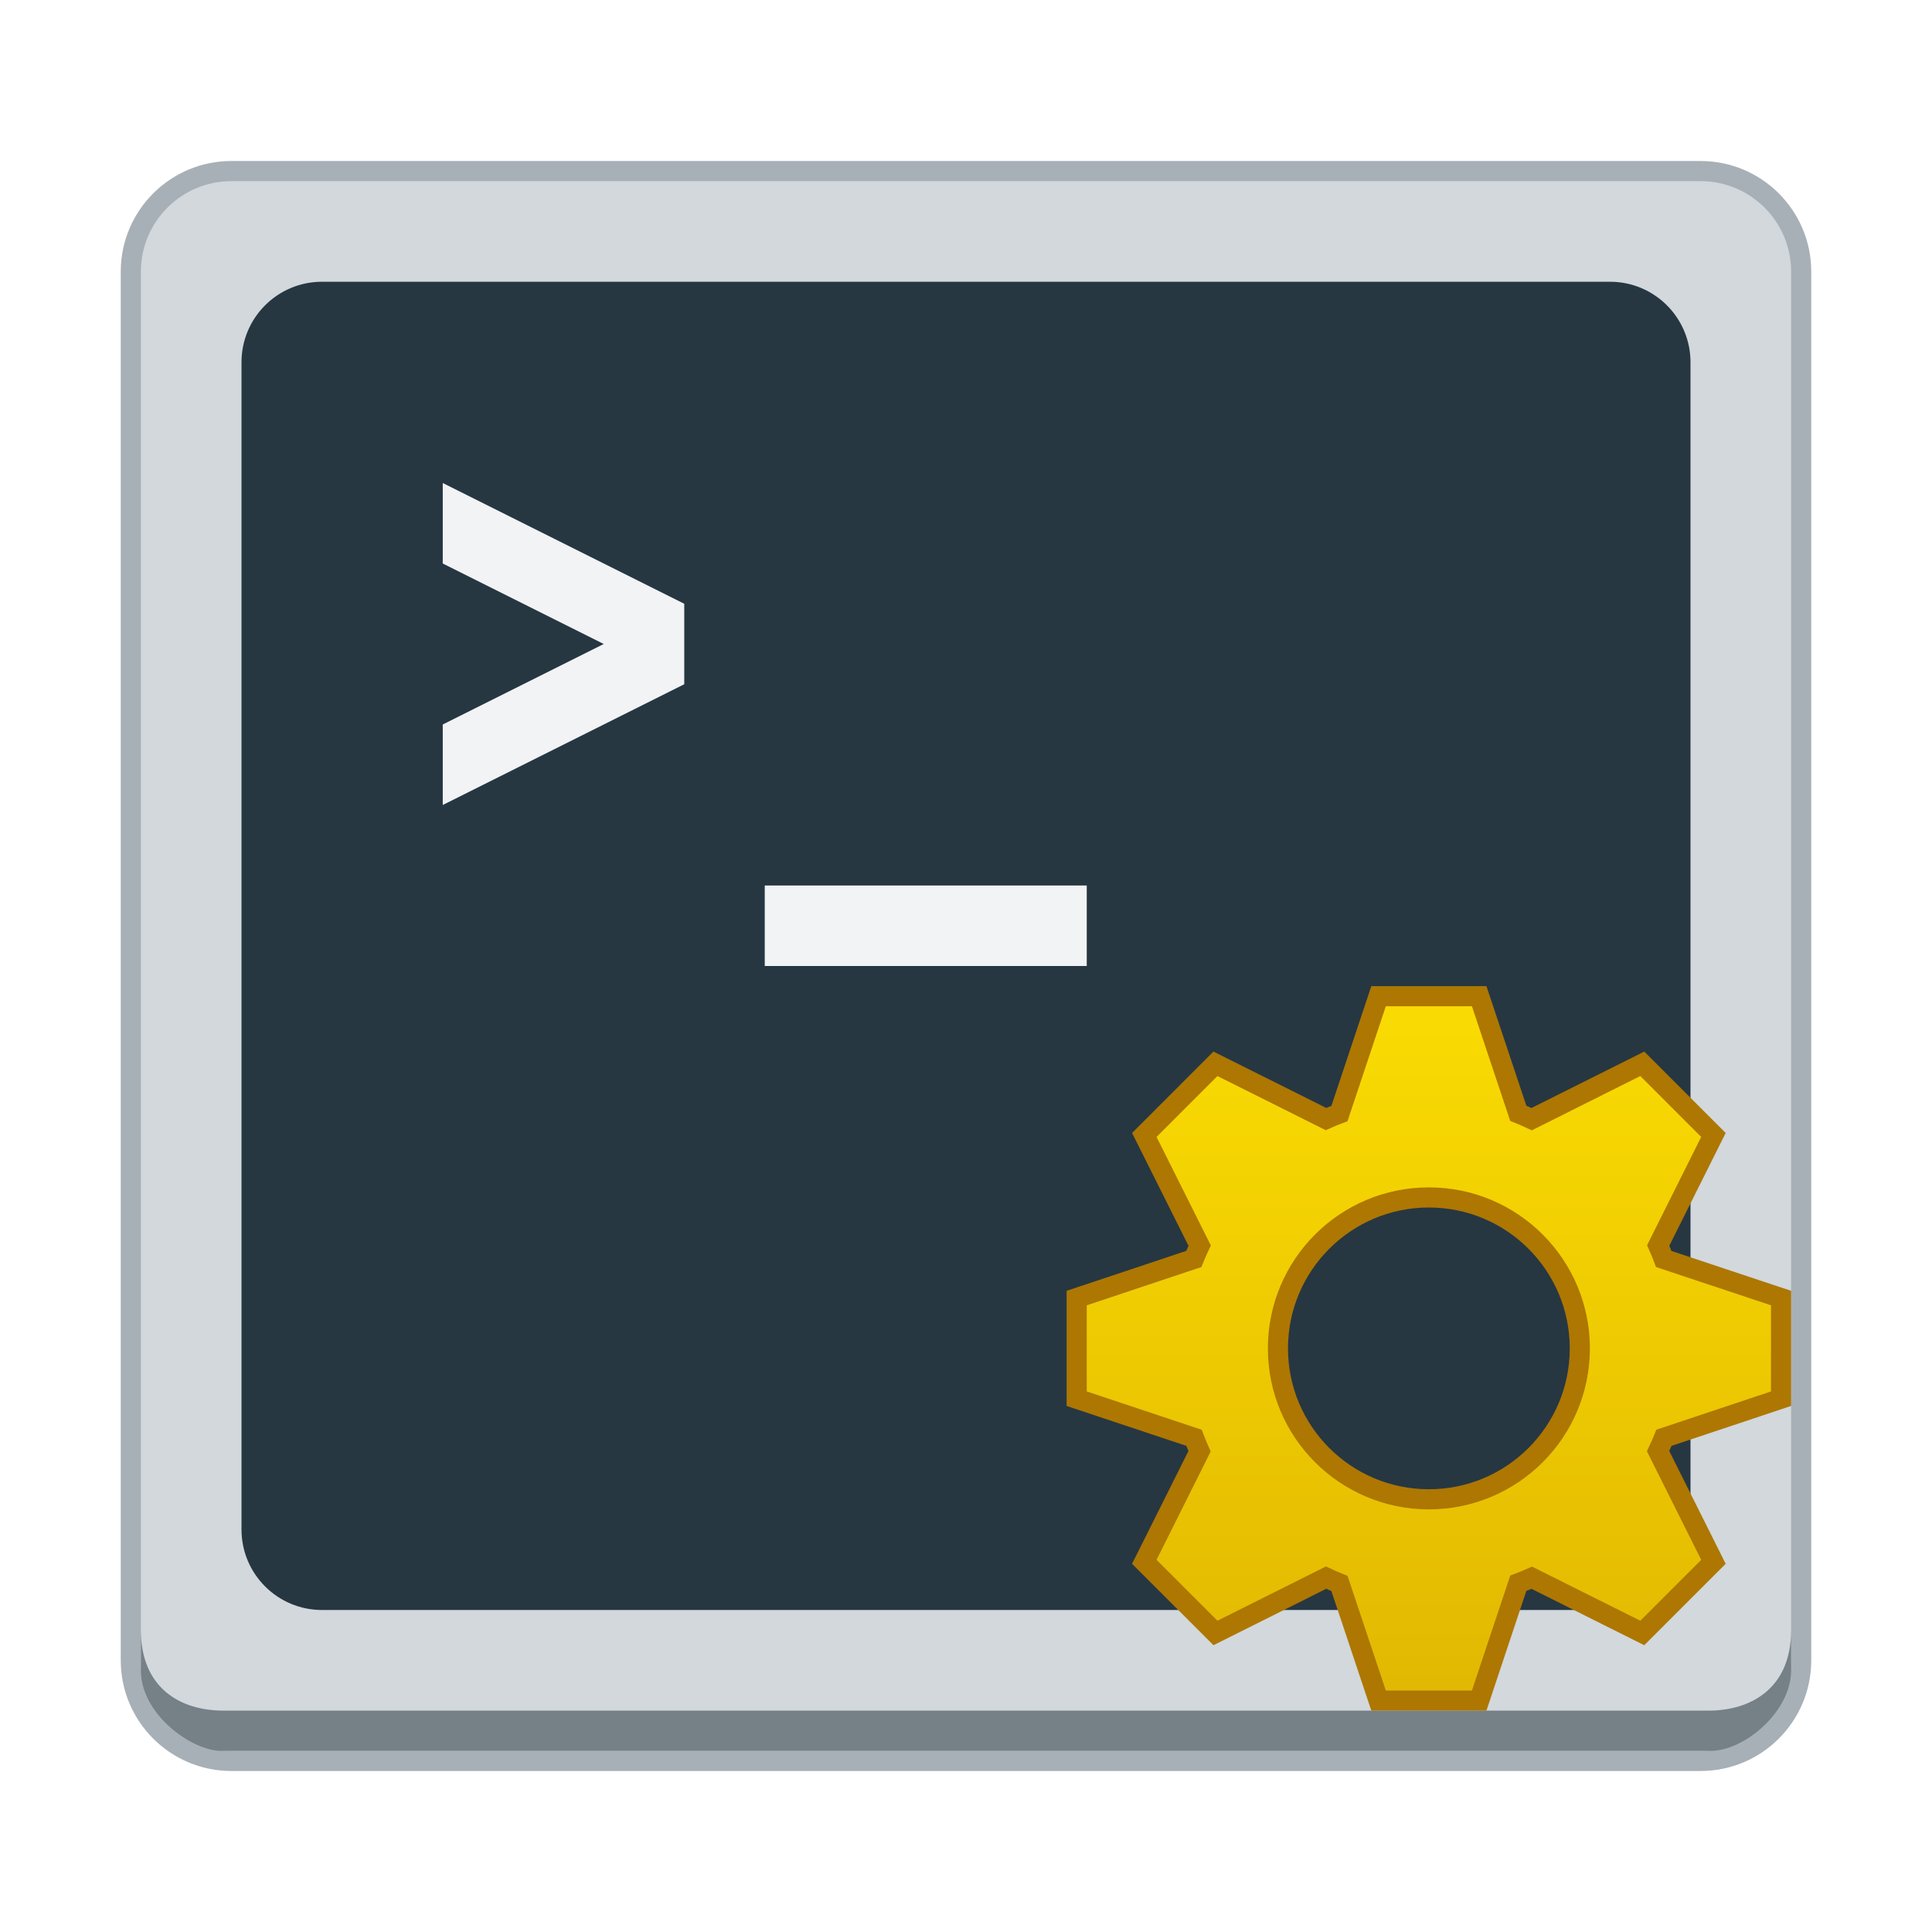
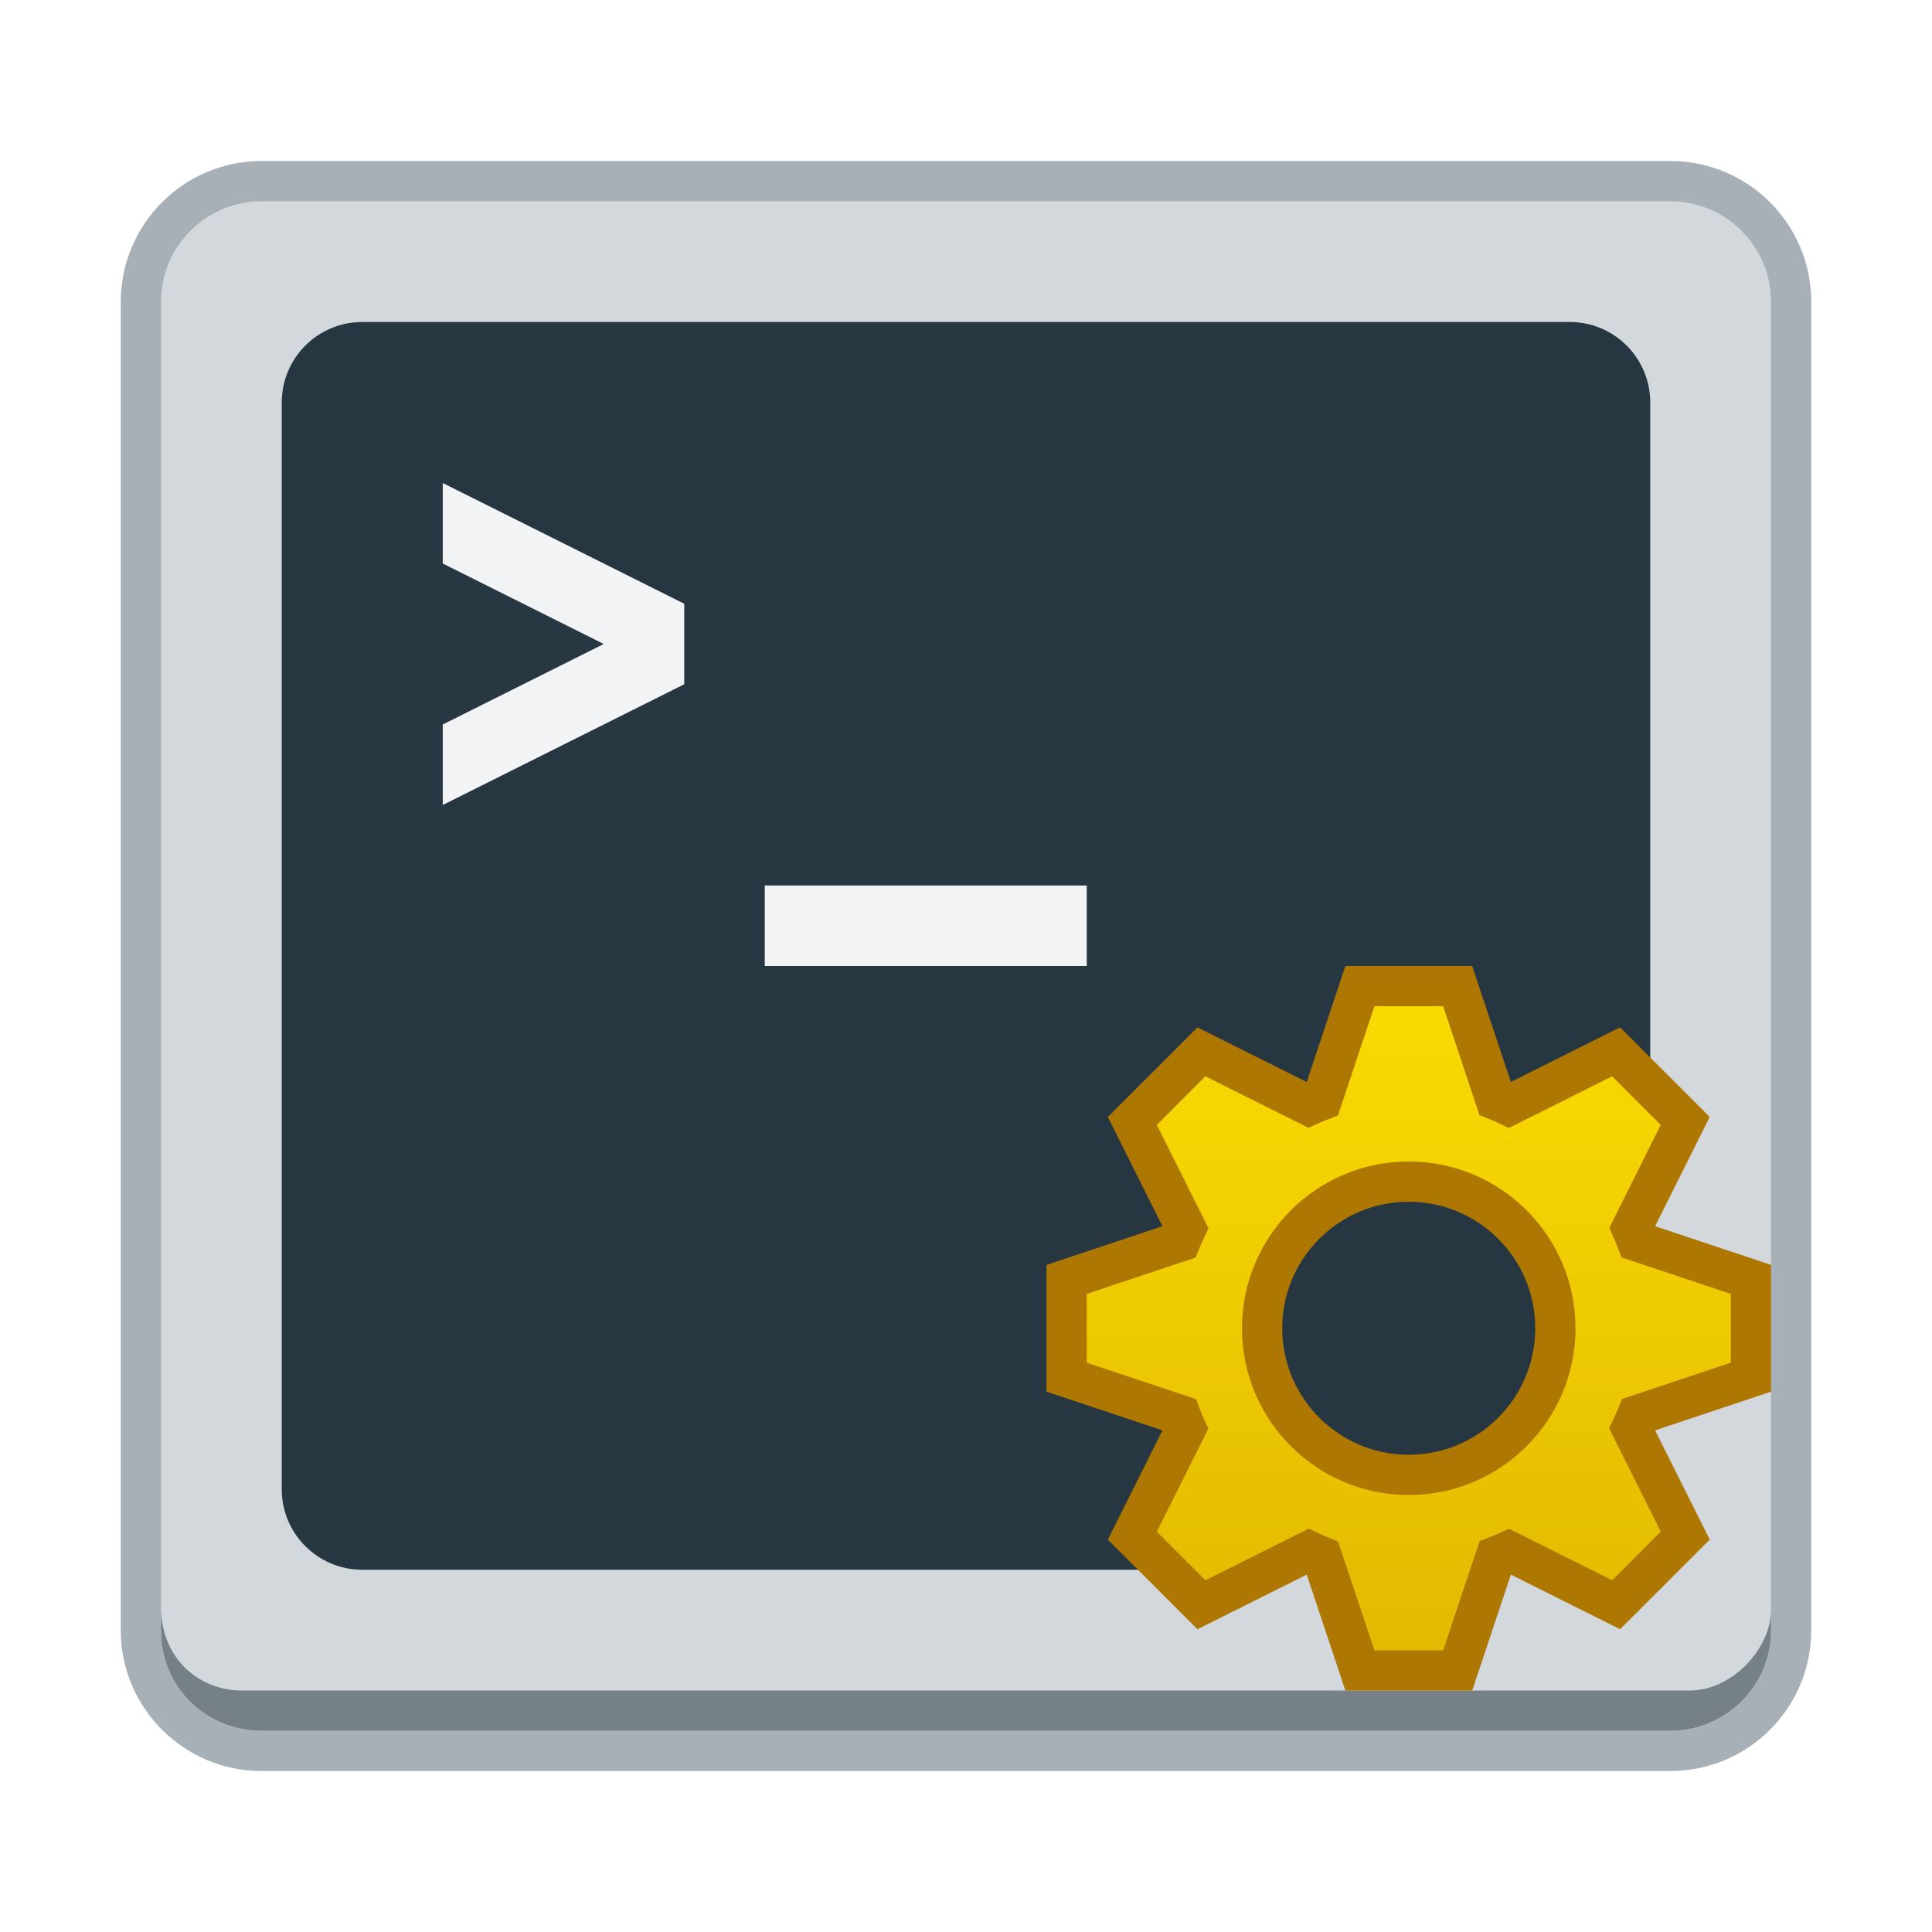
- <svg xmlns="http://www.w3.org/2000/svg" xmlns:xlink="http://www.w3.org/1999/xlink" width="96" height="96" id="svg11300" version="1.0" style="display:inline;enable-background:new" viewBox="0 0 96 96">
+ <svg xmlns="http://www.w3.org/2000/svg" xmlns:xlink="http://www.w3.org/1999/xlink" width="48" height="48" id="svg11300" version="1.0" style="display:inline;enable-background:new" viewBox="0 0 48 48">
  <defs id="defs3">
    <linearGradient id="linearGradient1020">
      <stop style="stop-color:#ffffff;stop-opacity:1;" offset="0" id="stop1016" />
      <stop style="stop-color:#ffffff;stop-opacity:0.094" offset="1" id="stop1018" />
    </linearGradient>
-     <linearGradient xlink:href="#linearGradient870" id="linearGradient872-3" x1="69.432" y1="59.292" x2="69.432" y2="115.191" gradientUnits="userSpaceOnUse" gradientTransform="matrix(0.7291703,0,0,0.7291691,17.87203,7.724223)" />
+     <linearGradient xlink:href="#linearGradient870" id="linearGradient872-3" x1="69.432" y1="59.292" x2="69.432" y2="115.191" gradientUnits="userSpaceOnUse" gradientTransform="matrix(0.3541696,0,0,0.3541689,9.194903,4.208815)" />
    <linearGradient id="linearGradient870">
      <stop style="stop-color:#f9da02;stop-opacity:1;" offset="0" id="stop866" />
      <stop style="stop-color:#dcb102;stop-opacity:1" offset="1" id="stop868" />
    </linearGradient>
  </defs>
-   <rect style="display:inline;opacity:1;fill:#d2d8dc;fill-opacity:1;stroke:#a7b0b7;stroke-width:1;stroke-linecap:butt;stroke-linejoin:miter;stroke-miterlimit:4;stroke-dasharray:none;stroke-dashoffset:0;stroke-opacity:1;marker:none;marker-start:none;marker-mid:none;marker-end:none;paint-order:normal;enable-background:new" id="rect929-36-9-9-2" height="79" x="6.5" y="8.5" ry="5" rx="5" width="83" />
-   <rect style="display:inline;opacity:1;fill:#263742;fill-opacity:1;stroke:none;stroke-width:1;stroke-linecap:butt;stroke-linejoin:miter;stroke-miterlimit:4;stroke-dasharray:none;stroke-dashoffset:0;stroke-opacity:1;marker:none;marker-start:none;marker-mid:none;marker-end:none;paint-order:normal;enable-background:new" id="rect946-0-7-4-0" width="72" height="66" x="12" y="14" ry="4" rx="4" />
-   <path d="m 38,44 2e-6,4 h 16 v -4 z" style="font-style:normal;font-variant:normal;font-weight:bold;font-stretch:normal;font-size:medium;line-height:1.25;font-family:'Source Code Pro';-inkscape-font-specification:'Source Code Pro, Bold';font-variant-ligatures:normal;font-variant-caps:normal;font-variant-numeric:normal;font-feature-settings:normal;text-align:start;letter-spacing:0px;word-spacing:0px;writing-mode:lr-tb;text-anchor:start;fill:#f1f3f5;fill-opacity:1;stroke:none;stroke-width:1;stroke-dasharray:none" id="path974-5" />
-   <path style="display:inline;opacity:1;fill:#758087;fill-opacity:1;stroke:none;stroke-width:1;stroke-linecap:butt;stroke-linejoin:miter;stroke-miterlimit:4;stroke-dasharray:none;stroke-dashoffset:0;stroke-opacity:1;marker:none;marker-start:none;marker-mid:none;marker-end:none;paint-order:normal;enable-background:new" d="M 89,81 V 83 c 0,2.044 -2.311,4 -4,4 h -74 C 9.522,87 7.002,85.19 7.001,83 l -9.45e-4,-2 c 0,2.86 1.939,4 4.1,4 h 73.8 c 2.053,0 4.1,-1.064 4.1,-4 z" id="rect929-36-9-9-2-2-3" />
-   <path style="fill:#f1f3f5;fill-opacity:1;stroke:none;stroke-width:1px;stroke-linecap:butt;stroke-linejoin:miter;stroke-opacity:1" d="m 22,24 12,6 v 4 l -12,6 v -4 l 8,-4 -8,-4 v -4" id="path992" />
-   <path id="path864-2" d="m 68.5,49.5 -1.943,5.83 c -0.225,0.085 -0.45,0.175 -0.67,0.275 l -5.492,-2.745 -3.535,3.535 2.75,5.498 a 12.5,12.5 0 0 0 -0.29,0.665 l -5.82,1.942 v 5 l 5.83,1.943 c 0.085,0.225 0.175,0.45 0.275,0.67 l -2.745,5.493 3.535,3.535 5.497,-2.75 c 0.218,0.105 0.44,0.2 0.665,0.29 l 1.943,5.82 h 5 l 1.943,-5.83 c 0.225,-0.085 0.45,-0.175 0.67,-0.275 l 5.492,2.745 3.535,-3.535 -2.75,-5.498 c 0.105,-0.217 0.2,-0.44 0.29,-0.665 l 5.82,-1.943 v -5 l -5.83,-1.942 a 12.475,12.475 0 0 0 -0.275,-0.67 l 2.745,-5.493 -3.535,-3.535 -5.497,2.75 a 12.48,12.48 0 0 0 -0.665,-0.29 l -1.943,-5.82 z m 2.5,10 a 7.5,7.5 0 1 1 0,15 7.5,7.5 0 0 1 0,-15 z" style="display:inline;fill:url(#linearGradient872-3);fill-opacity:1;stroke:#ad7702;stroke-width:1;stroke-miterlimit:4;stroke-dasharray:none;stroke-opacity:1;enable-background:new" />
+   <rect style="display:inline;opacity:1;fill:#d2d8dc;fill-opacity:1;stroke:#a7b0b7;stroke-width:1;stroke-linecap:butt;stroke-linejoin:miter;stroke-miterlimit:4;stroke-dasharray:none;stroke-dashoffset:0;stroke-opacity:1;marker:none;marker-start:none;marker-mid:none;marker-end:none;paint-order:normal;enable-background:new" id="rect929-36-9-9-2" height="39" x="3.5" y="4.5" ry="3" rx="3" width="41" />
+   <rect style="display:inline;opacity:1;fill:#263742;fill-opacity:1;stroke:none;stroke-width:1;stroke-linecap:butt;stroke-linejoin:miter;stroke-miterlimit:4;stroke-dasharray:none;stroke-dashoffset:0;stroke-opacity:1;marker:none;marker-start:none;marker-mid:none;marker-end:none;paint-order:normal;enable-background:new" id="rect946-0-7-4-0" width="34" height="31" x="7" y="8" ry="2" rx="2" />
+   <path d="m 19,22 10e-7,2 H 27 v -2 z" style="font-style:normal;font-variant:normal;font-weight:bold;font-stretch:normal;font-size:medium;line-height:1.25;font-family:'Source Code Pro';-inkscape-font-specification:'Source Code Pro, Bold';font-variant-ligatures:normal;font-variant-caps:normal;font-variant-numeric:normal;font-feature-settings:normal;text-align:start;letter-spacing:0px;word-spacing:0px;writing-mode:lr-tb;text-anchor:start;fill:#f1f3f5;fill-opacity:1;stroke:none;stroke-width:1;stroke-dasharray:none" id="path974-5" />
+   <path style="display:inline;opacity:1;fill:#758087;fill-opacity:1;stroke:none;stroke-width:1;stroke-linecap:butt;stroke-linejoin:miter;stroke-miterlimit:4;stroke-dasharray:none;stroke-dashoffset:0;stroke-opacity:1;marker:none;marker-start:none;marker-mid:none;marker-end:none;paint-order:normal;enable-background:new" d="m 4,40 v 0.5 c 0,1.469 1.181,2.5 2.5,2.5 H 41.5 c 1.343,0 2.498,-1.08 2.5,-2.5 l 4.61e-4,-0.5 c 0,0.976 -0.994,2 -2,2 H 6 c -1.001,0 -1.956,-0.73 -2,-2 z" id="rect929-36-9-9-2-2-3" />
+   <path style="fill:#f1f3f5;fill-opacity:1;stroke:none;stroke-width:1px;stroke-linecap:butt;stroke-linejoin:miter;stroke-opacity:1" d="m 11,12 6,3 v 2 l -6,3 v -2 l 4,-2 -4,-2 v -2" id="path992" />
+   <path id="path864-2" d="m 33.786,24.5 -0.944,2.832 c -0.109,0.041 -0.219,0.085 -0.325,0.134 l -2.668,-1.333 -1.717,1.717 1.336,2.67 a 6.071,6.071 0 0 0 -0.141,0.323 l -2.827,0.944 v 2.429 l 2.832,0.944 c 0.041,0.109 0.085,0.219 0.134,0.325 l -1.333,2.668 1.717,1.717 2.67,-1.336 c 0.106,0.051 0.214,0.097 0.323,0.141 l 0.944,2.827 h 2.429 l 0.944,-2.832 c 0.109,-0.041 0.219,-0.085 0.325,-0.134 l 2.668,1.333 1.717,-1.717 -1.336,-2.67 c 0.051,-0.106 0.097,-0.214 0.141,-0.323 l 2.827,-0.944 v -2.429 l -2.832,-0.944 a 6.059,6.059 0 0 0 -0.134,-0.325 l 1.333,-2.668 -1.717,-1.717 -2.67,1.336 a 6.062,6.062 0 0 0 -0.323,-0.141 l -0.944,-2.827 z m 1.214,4.857 a 3.643,3.643 0 1 1 0,7.286 3.643,3.643 0 0 1 0,-7.286 z" style="display:inline;fill:url(#linearGradient872-3);fill-opacity:1;stroke:#ad7702;stroke-width:1;stroke-miterlimit:4;stroke-dasharray:none;stroke-opacity:1;enable-background:new" />
</svg>
